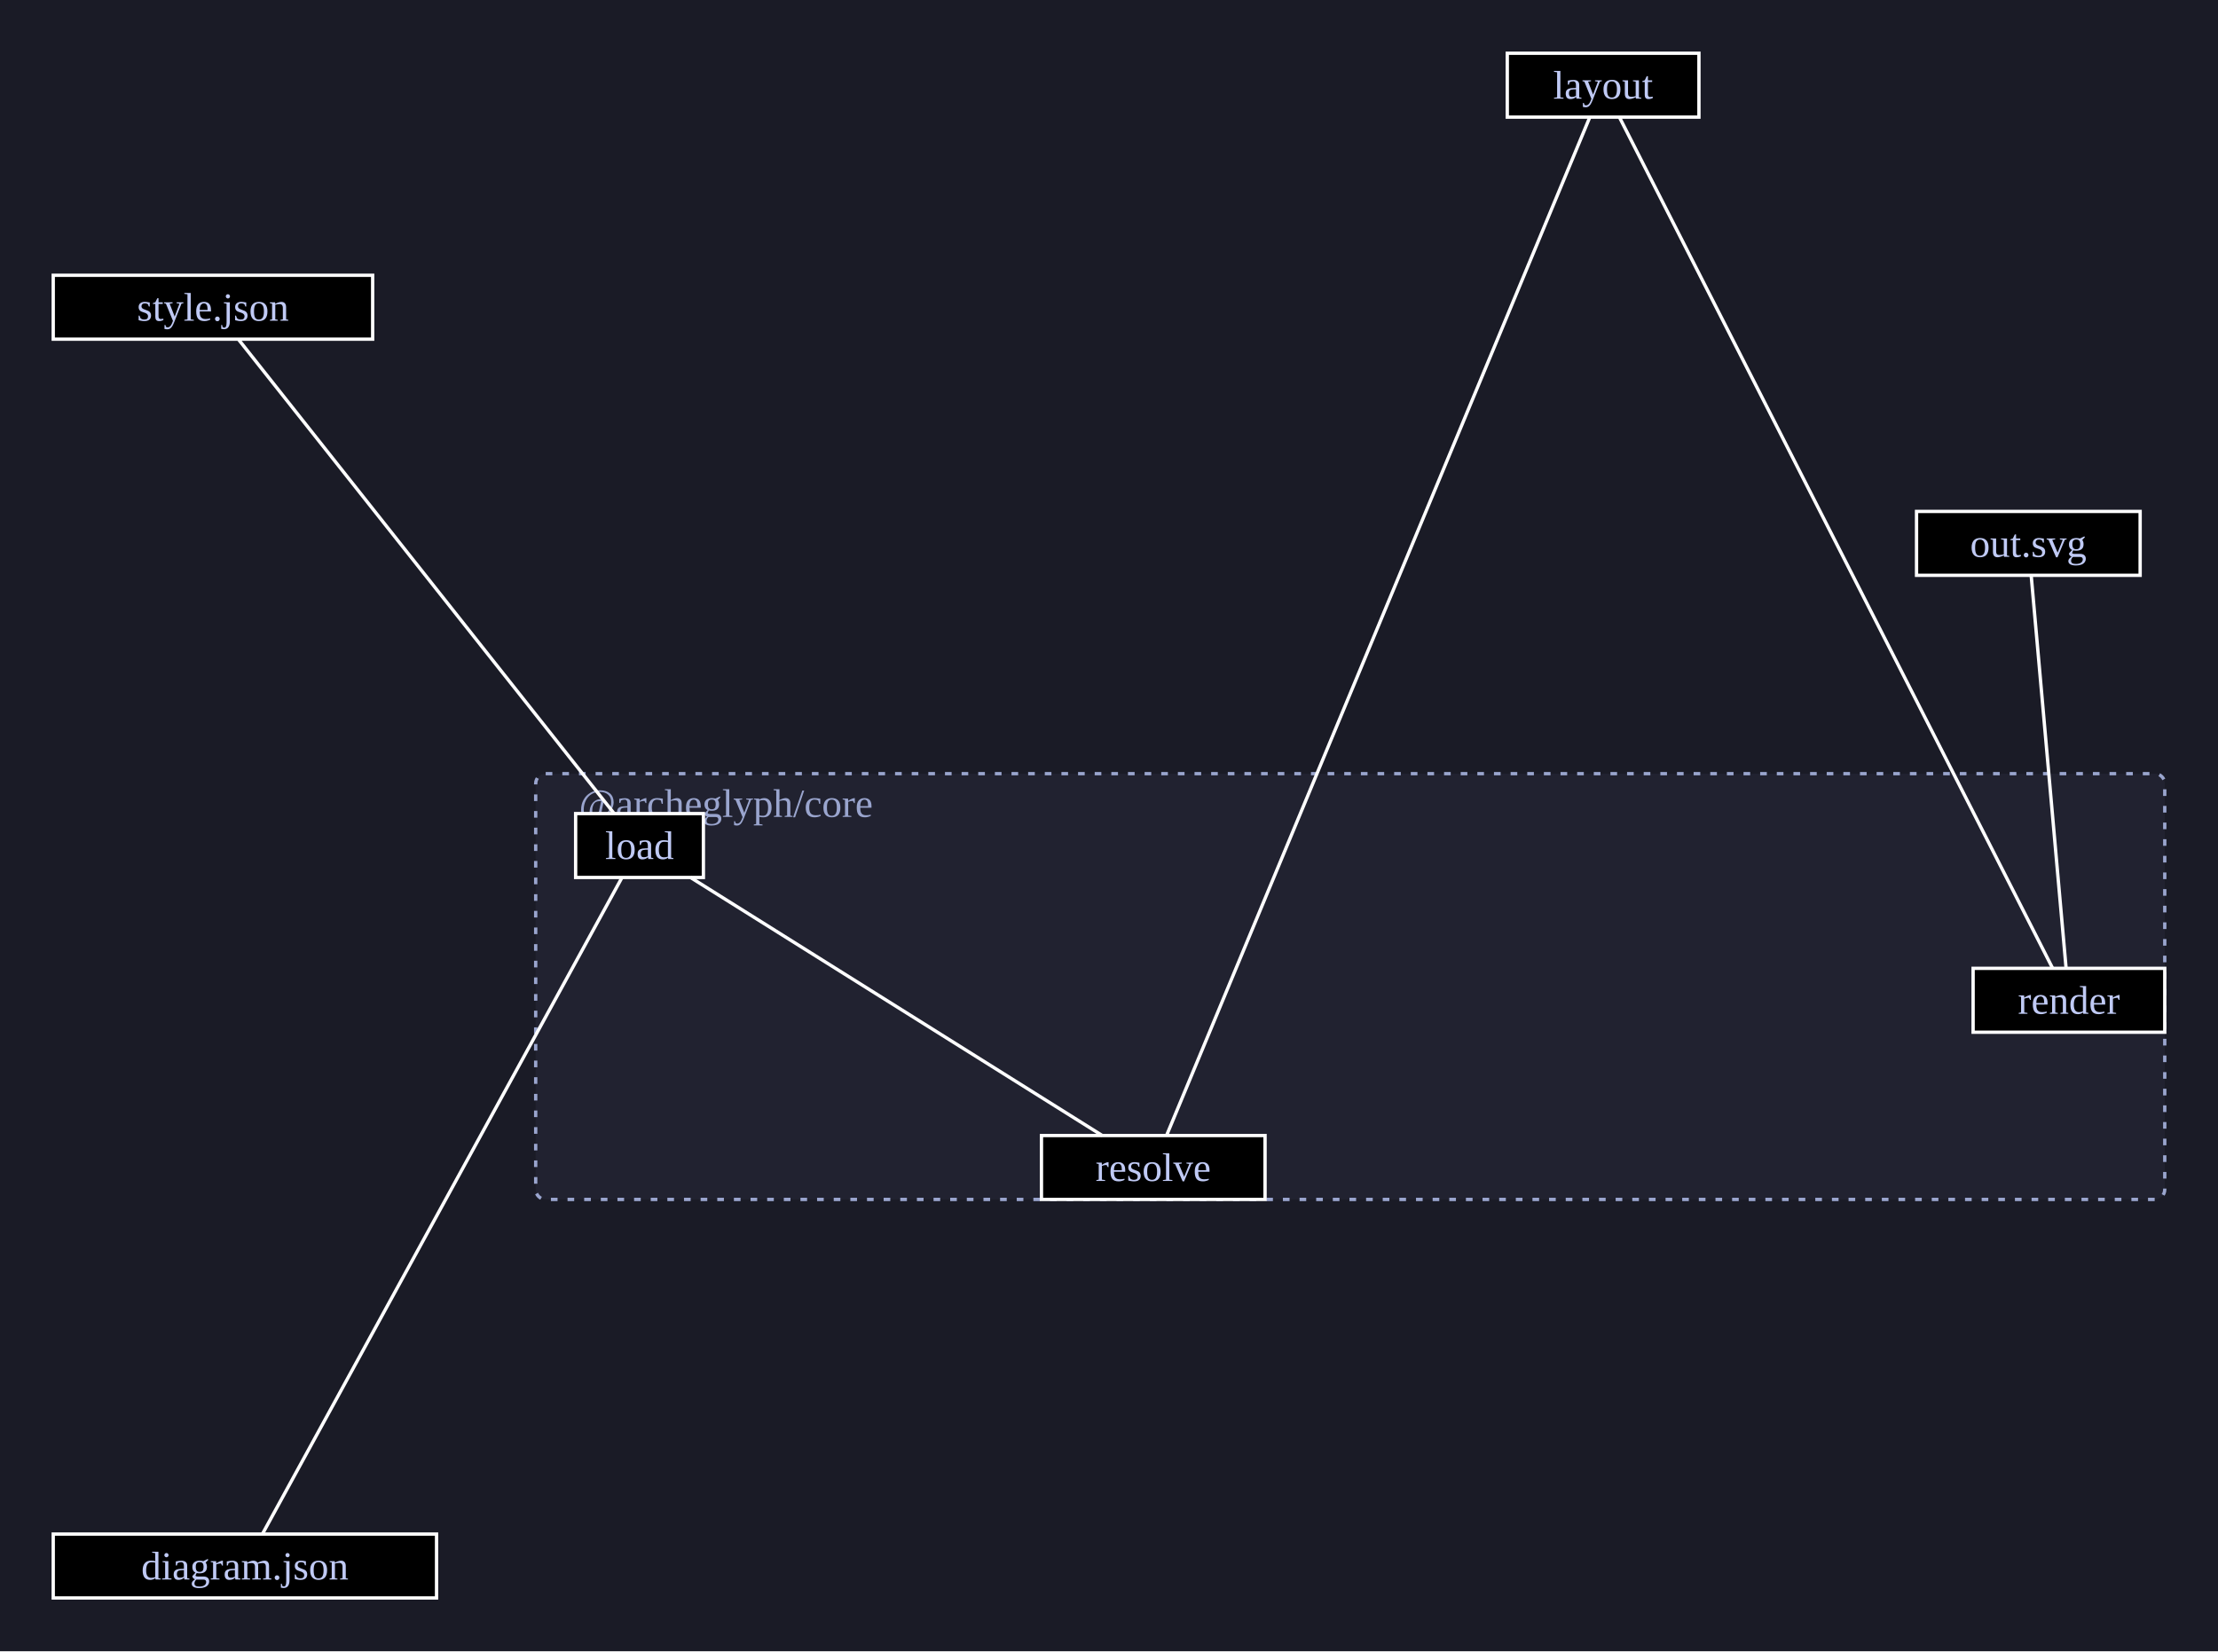
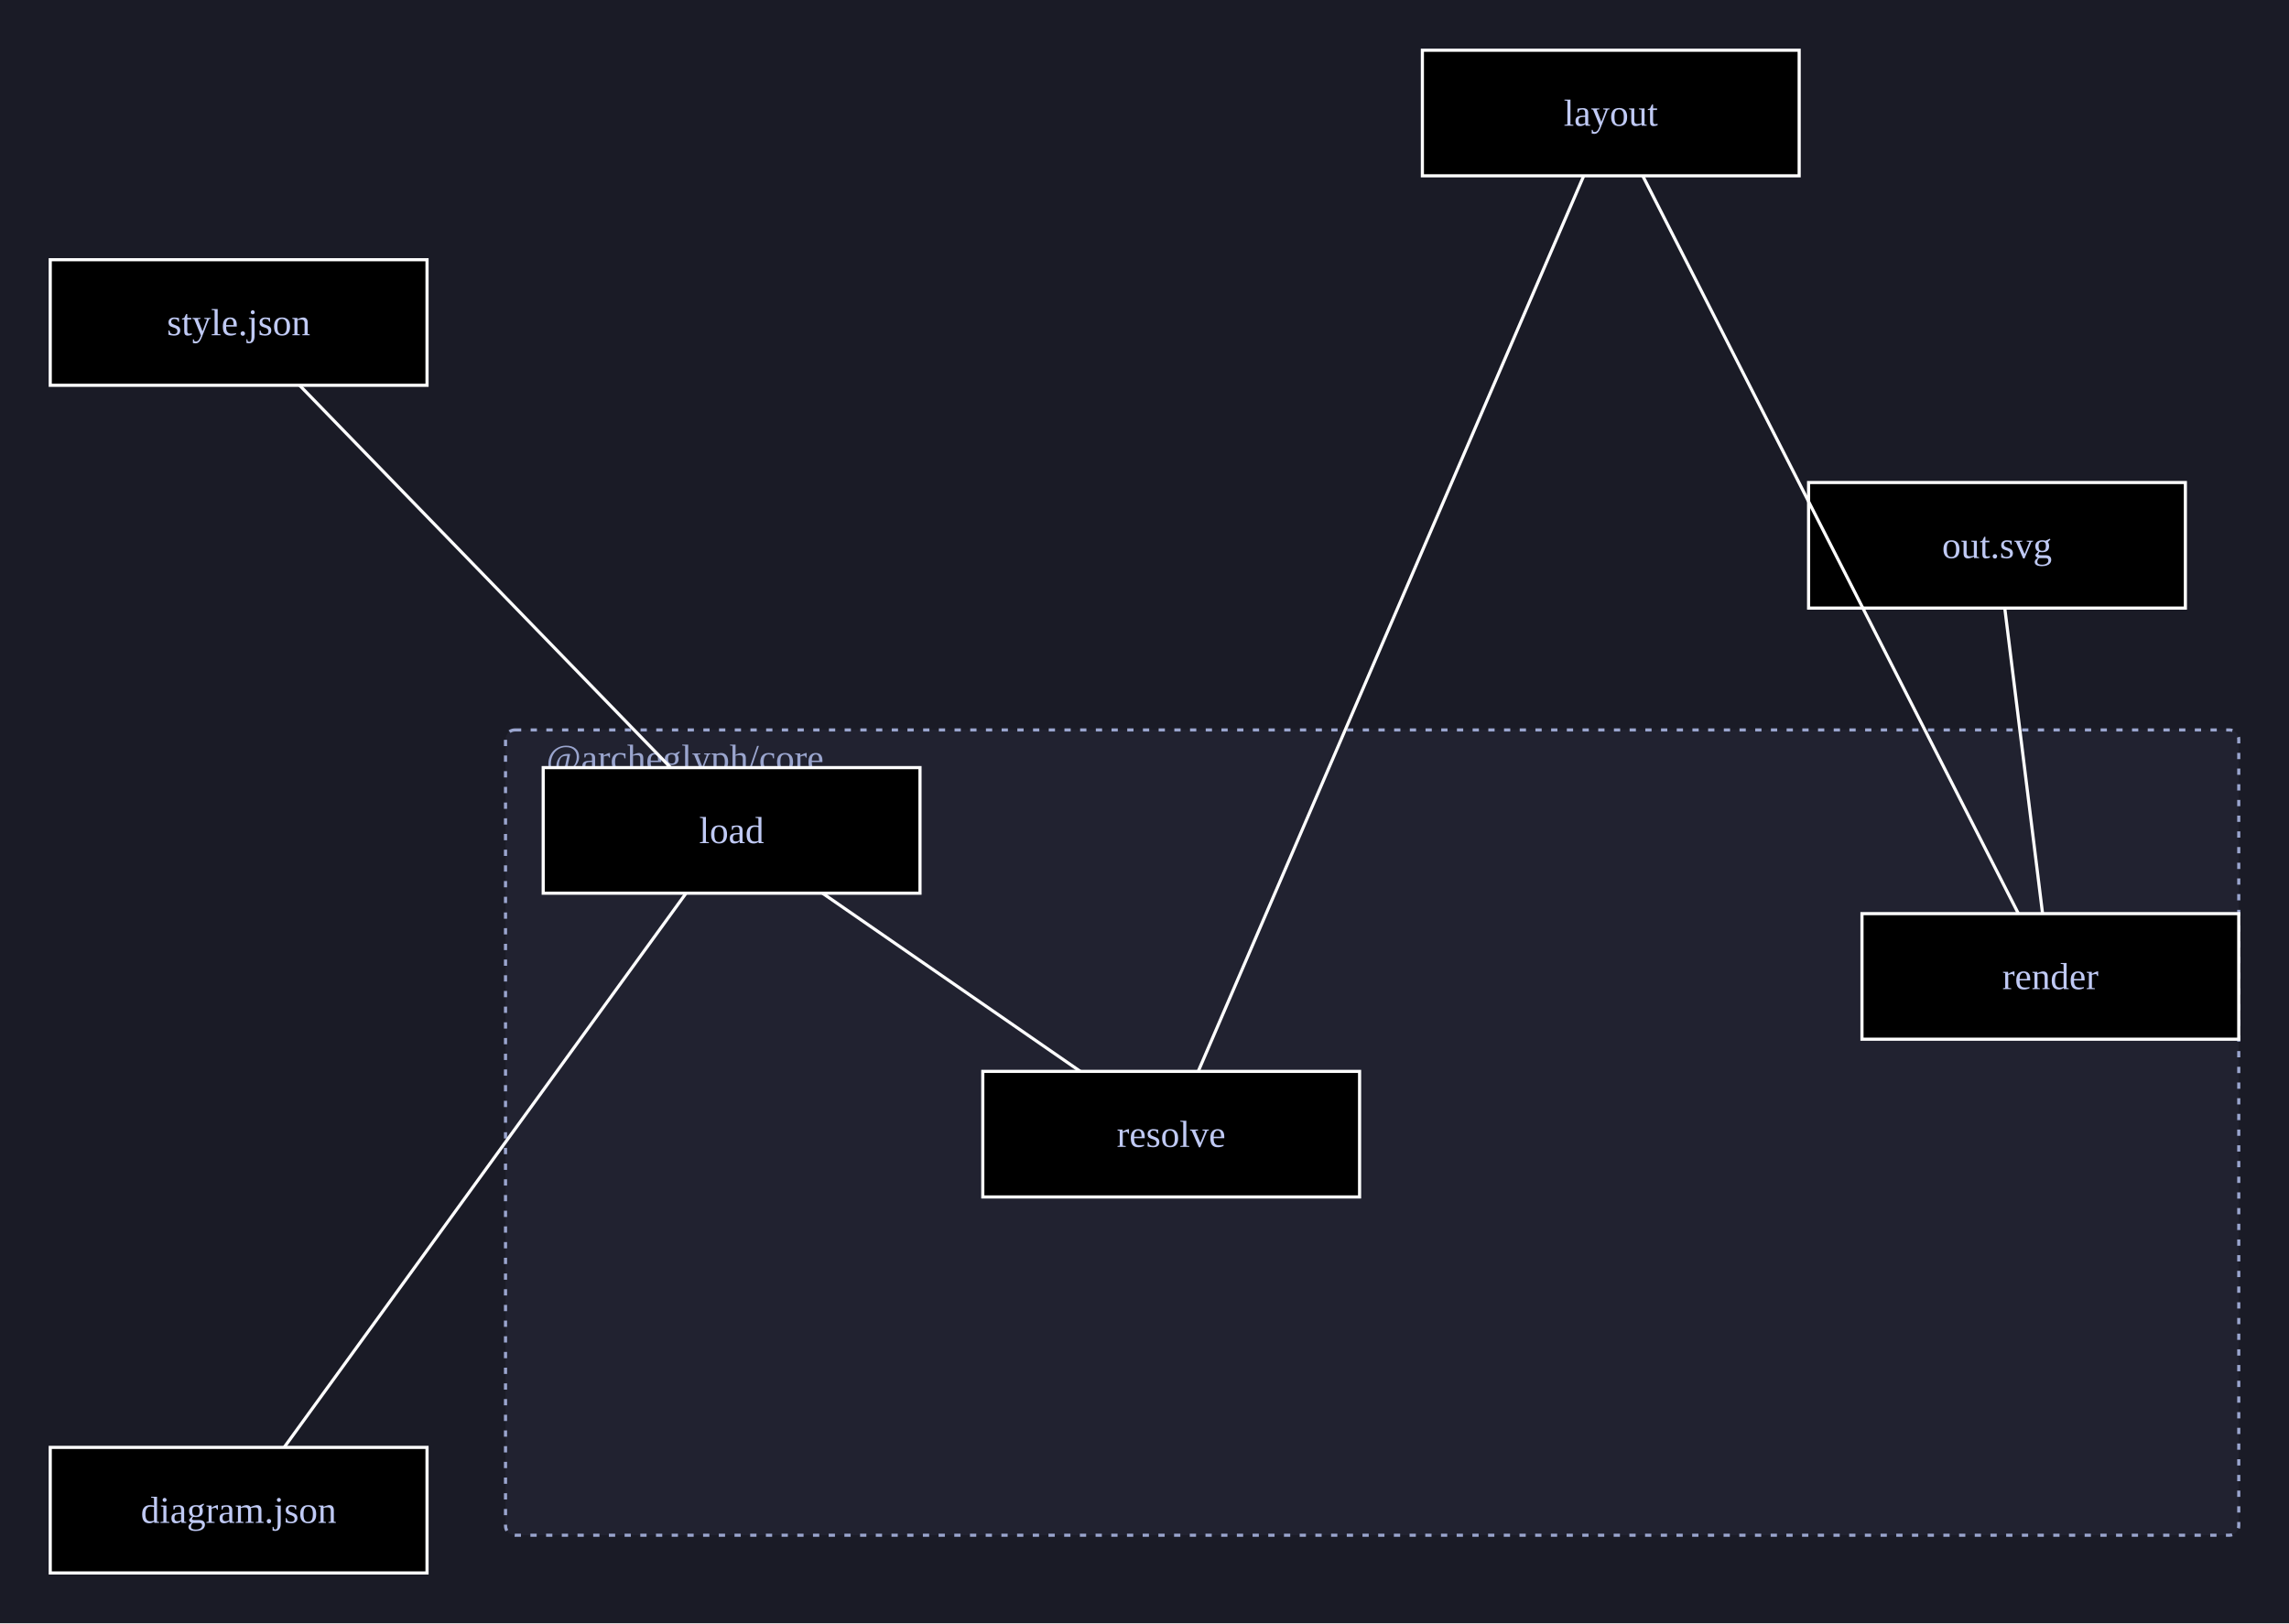
- <svg xmlns="http://www.w3.org/2000/svg" viewBox="-4.00 -179.18 666.60 496.24" width="666.60" height="496.24">
-   <rect x="-4.00" y="-179.18" width="666.60" height="496.24" fill="#1a1b26" />
+ <svg xmlns="http://www.w3.org/2000/svg" viewBox="-4.00 -179.18 729.00 517.04" width="729.00" height="517.04">
+   <rect x="-4.00" y="-179.18" width="729.00" height="517.04" fill="#1a1b26" />
  <g id="group-core" data-element-id="core" data-kind="group">
-     <rect x="157.00" y="53.33" width="489.60" height="127.96" rx="3.00" fill="#9aa5ce" fill-opacity="0.06" stroke="#9aa5ce" stroke-width="1.00" stroke-dasharray="2,3" />
+     <rect x="157.00" y="53.33" width="552.00" height="256.51" rx="3.00" fill="#9aa5ce" fill-opacity="0.06" stroke="#9aa5ce" stroke-width="1.00" stroke-dasharray="2,3" />
    <text x="170.00" y="66.33" text-anchor="start" fill="#9aa5ce">
      <tspan x="170.00" dy="0">@archeglyph/core</tspan>
    </text>
  </g>
  <g id="node-diagram" data-element-id="diagram" data-kind="node">
-     <rect x="12.00" y="281.86" width="115.20" height="19.20" rx="0.00" fill="#000000" stroke="#FFFFFF" />
-     <text x="69.60" y="291.46" text-anchor="middle" dominant-baseline="central" fill="#c0caf5">
-       <tspan x="69.60" dy="0">diagram.json</tspan>
+     <rect x="12.00" y="281.86" width="120.00" height="40.00" rx="0.00" fill="#000000" stroke="#FFFFFF" />
+     <text x="72.00" y="301.86" text-anchor="middle" dominant-baseline="central" fill="#c0caf5">
+       <tspan x="72.00" dy="0">diagram.json</tspan>
    </text>
  </g>
  <g id="node-layout" data-element-id="layout" data-kind="node">
-     <rect x="449.00" y="-163.18" width="57.60" height="19.20" rx="0.00" fill="#000000" stroke="#FFFFFF" />
-     <text x="477.80" y="-153.58" text-anchor="middle" dominant-baseline="central" fill="#c0caf5">
-       <tspan x="477.80" dy="0">layout</tspan>
+     <rect x="449.00" y="-163.18" width="120.00" height="40.00" rx="0.00" fill="#000000" stroke="#FFFFFF" />
+     <text x="509.00" y="-143.18" text-anchor="middle" dominant-baseline="central" fill="#c0caf5">
+       <tspan x="509.00" dy="0">layout</tspan>
    </text>
  </g>
  <g id="node-load" data-element-id="load" data-kind="node">
-     <rect x="169.00" y="65.33" width="38.40" height="19.20" rx="0.00" fill="#000000" stroke="#FFFFFF" />
-     <text x="188.20" y="74.93" text-anchor="middle" dominant-baseline="central" fill="#c0caf5">
-       <tspan x="188.20" dy="0">load</tspan>
+     <rect x="169.00" y="65.33" width="120.00" height="40.00" rx="0.00" fill="#000000" stroke="#FFFFFF" />
+     <text x="229.00" y="85.33" text-anchor="middle" dominant-baseline="central" fill="#c0caf5">
+       <tspan x="229.00" dy="0">load</tspan>
    </text>
  </g>
  <g id="node-render" data-element-id="render" data-kind="node">
-     <rect x="589.00" y="111.84" width="57.60" height="19.20" rx="0.00" fill="#000000" stroke="#FFFFFF" />
-     <text x="617.80" y="121.44" text-anchor="middle" dominant-baseline="central" fill="#c0caf5">
-       <tspan x="617.80" dy="0">render</tspan>
+     <rect x="589.00" y="111.84" width="120.00" height="40.00" rx="0.00" fill="#000000" stroke="#FFFFFF" />
+     <text x="649.00" y="131.84" text-anchor="middle" dominant-baseline="central" fill="#c0caf5">
+       <tspan x="649.00" dy="0">render</tspan>
    </text>
  </g>
  <g id="node-resolve" data-element-id="resolve" data-kind="node">
-     <rect x="309.00" y="162.09" width="67.20" height="19.20" rx="0.00" fill="#000000" stroke="#FFFFFF" />
-     <text x="342.60" y="171.69" text-anchor="middle" dominant-baseline="central" fill="#c0caf5">
-       <tspan x="342.60" dy="0">resolve</tspan>
+     <rect x="309.00" y="162.09" width="120.00" height="40.00" rx="0.00" fill="#000000" stroke="#FFFFFF" />
+     <text x="369.00" y="182.09" text-anchor="middle" dominant-baseline="central" fill="#c0caf5">
+       <tspan x="369.00" dy="0">resolve</tspan>
    </text>
  </g>
  <g id="node-stylesheet" data-element-id="stylesheet" data-kind="node">
-     <rect x="12.00" y="-96.45" width="96.00" height="19.20" rx="0.00" fill="#000000" stroke="#FFFFFF" />
-     <text x="60.00" y="-86.85" text-anchor="middle" dominant-baseline="central" fill="#c0caf5">
-       <tspan x="60.00" dy="0">style.json</tspan>
+     <rect x="12.00" y="-96.45" width="120.00" height="40.00" rx="0.00" fill="#000000" stroke="#FFFFFF" />
+     <text x="72.00" y="-76.45" text-anchor="middle" dominant-baseline="central" fill="#c0caf5">
+       <tspan x="72.00" dy="0">style.json</tspan>
    </text>
  </g>
  <g id="node-svg" data-element-id="svg" data-kind="node">
-     <rect x="572.00" y="-25.48" width="67.20" height="19.20" rx="0.00" fill="#000000" stroke="#FFFFFF" />
-     <text x="605.60" y="-15.88" text-anchor="middle" dominant-baseline="central" fill="#c0caf5">
-       <tspan x="605.60" dy="0">out.svg</tspan>
+     <rect x="572.00" y="-25.48" width="120.00" height="40.00" rx="0.00" fill="#000000" stroke="#FFFFFF" />
+     <text x="632.00" y="-5.48" text-anchor="middle" dominant-baseline="central" fill="#c0caf5">
+       <tspan x="632.00" dy="0">out.svg</tspan>
    </text>
  </g>
  <g id="edge-diagram__load" data-element-id="diagram__load" data-kind="edge">
-     <path d="M 74.86,281.86 L 182.94,84.53" fill="none" stroke="transparent" stroke-width="12" style="pointer-events: stroke" />
-     <path d="M 74.86,281.86 L 182.94,84.53" fill="none" stroke="#FFFFFF" stroke-width="1.00" />
+     <path d="M 86.50,281.86 L 214.50,105.33" fill="none" stroke="transparent" stroke-width="12" style="pointer-events: stroke" />
+     <path d="M 86.50,281.86 L 214.50,105.33" fill="none" stroke="#FFFFFF" stroke-width="1.00" />
  </g>
  <g id="edge-layout__render" data-element-id="layout__render" data-kind="edge">
-     <path d="M 482.69,-143.98 L 612.91,111.84" fill="none" stroke="transparent" stroke-width="12" style="pointer-events: stroke" />
-     <path d="M 482.69,-143.98 L 612.91,111.84" fill="none" stroke="#FFFFFF" stroke-width="1.00" />
+     <path d="M 519.18,-123.18 L 638.82,111.84" fill="none" stroke="transparent" stroke-width="12" style="pointer-events: stroke" />
+     <path d="M 519.18,-123.18 L 638.82,111.84" fill="none" stroke="#FFFFFF" stroke-width="1.00" />
  </g>
  <g id="edge-load__resolve" data-element-id="load__resolve" data-kind="edge">
-     <path d="M 203.52,84.53 L 327.28,162.09" fill="none" stroke="transparent" stroke-width="12" style="pointer-events: stroke" />
-     <path d="M 203.52,84.53 L 327.28,162.09" fill="none" stroke="#FFFFFF" stroke-width="1.00" />
+     <path d="M 257.94,105.33 L 340.06,162.09" fill="none" stroke="transparent" stroke-width="12" style="pointer-events: stroke" />
+     <path d="M 257.94,105.33 L 340.06,162.09" fill="none" stroke="#FFFFFF" stroke-width="1.00" />
  </g>
  <g id="edge-render__svg" data-element-id="render__svg" data-kind="edge">
-     <path d="M 616.95,111.84 L 606.45,-6.28" fill="none" stroke="transparent" stroke-width="12" style="pointer-events: stroke" />
-     <path d="M 616.95,111.84 L 606.45,-6.28" fill="none" stroke="#FFFFFF" stroke-width="1.00" />
+     <path d="M 646.52,111.84 L 634.48,14.52" fill="none" stroke="transparent" stroke-width="12" style="pointer-events: stroke" />
+     <path d="M 646.52,111.84 L 634.48,14.52" fill="none" stroke="#FFFFFF" stroke-width="1.00" />
  </g>
  <g id="edge-resolve__layout" data-element-id="resolve__layout" data-kind="edge">
-     <path d="M 346.59,162.09 L 473.81,-143.98" fill="none" stroke="transparent" stroke-width="12" style="pointer-events: stroke" />
-     <path d="M 346.59,162.09 L 473.81,-143.98" fill="none" stroke="#FFFFFF" stroke-width="1.00" />
+     <path d="M 377.61,162.09 L 500.39,-123.18" fill="none" stroke="transparent" stroke-width="12" style="pointer-events: stroke" />
+     <path d="M 377.61,162.09 L 500.39,-123.18" fill="none" stroke="#FFFFFF" stroke-width="1.00" />
  </g>
  <g id="edge-stylesheet__load" data-element-id="stylesheet__load" data-kind="edge">
-     <path d="M 67.61,-77.25 L 180.59,65.33" fill="none" stroke="transparent" stroke-width="12" style="pointer-events: stroke" />
-     <path d="M 67.61,-77.25 L 180.59,65.33" fill="none" stroke="#FFFFFF" stroke-width="1.00" />
+     <path d="M 91.41,-56.45 L 209.59,65.33" fill="none" stroke="transparent" stroke-width="12" style="pointer-events: stroke" />
+     <path d="M 91.41,-56.45 L 209.59,65.33" fill="none" stroke="#FFFFFF" stroke-width="1.00" />
  </g>
</svg>
